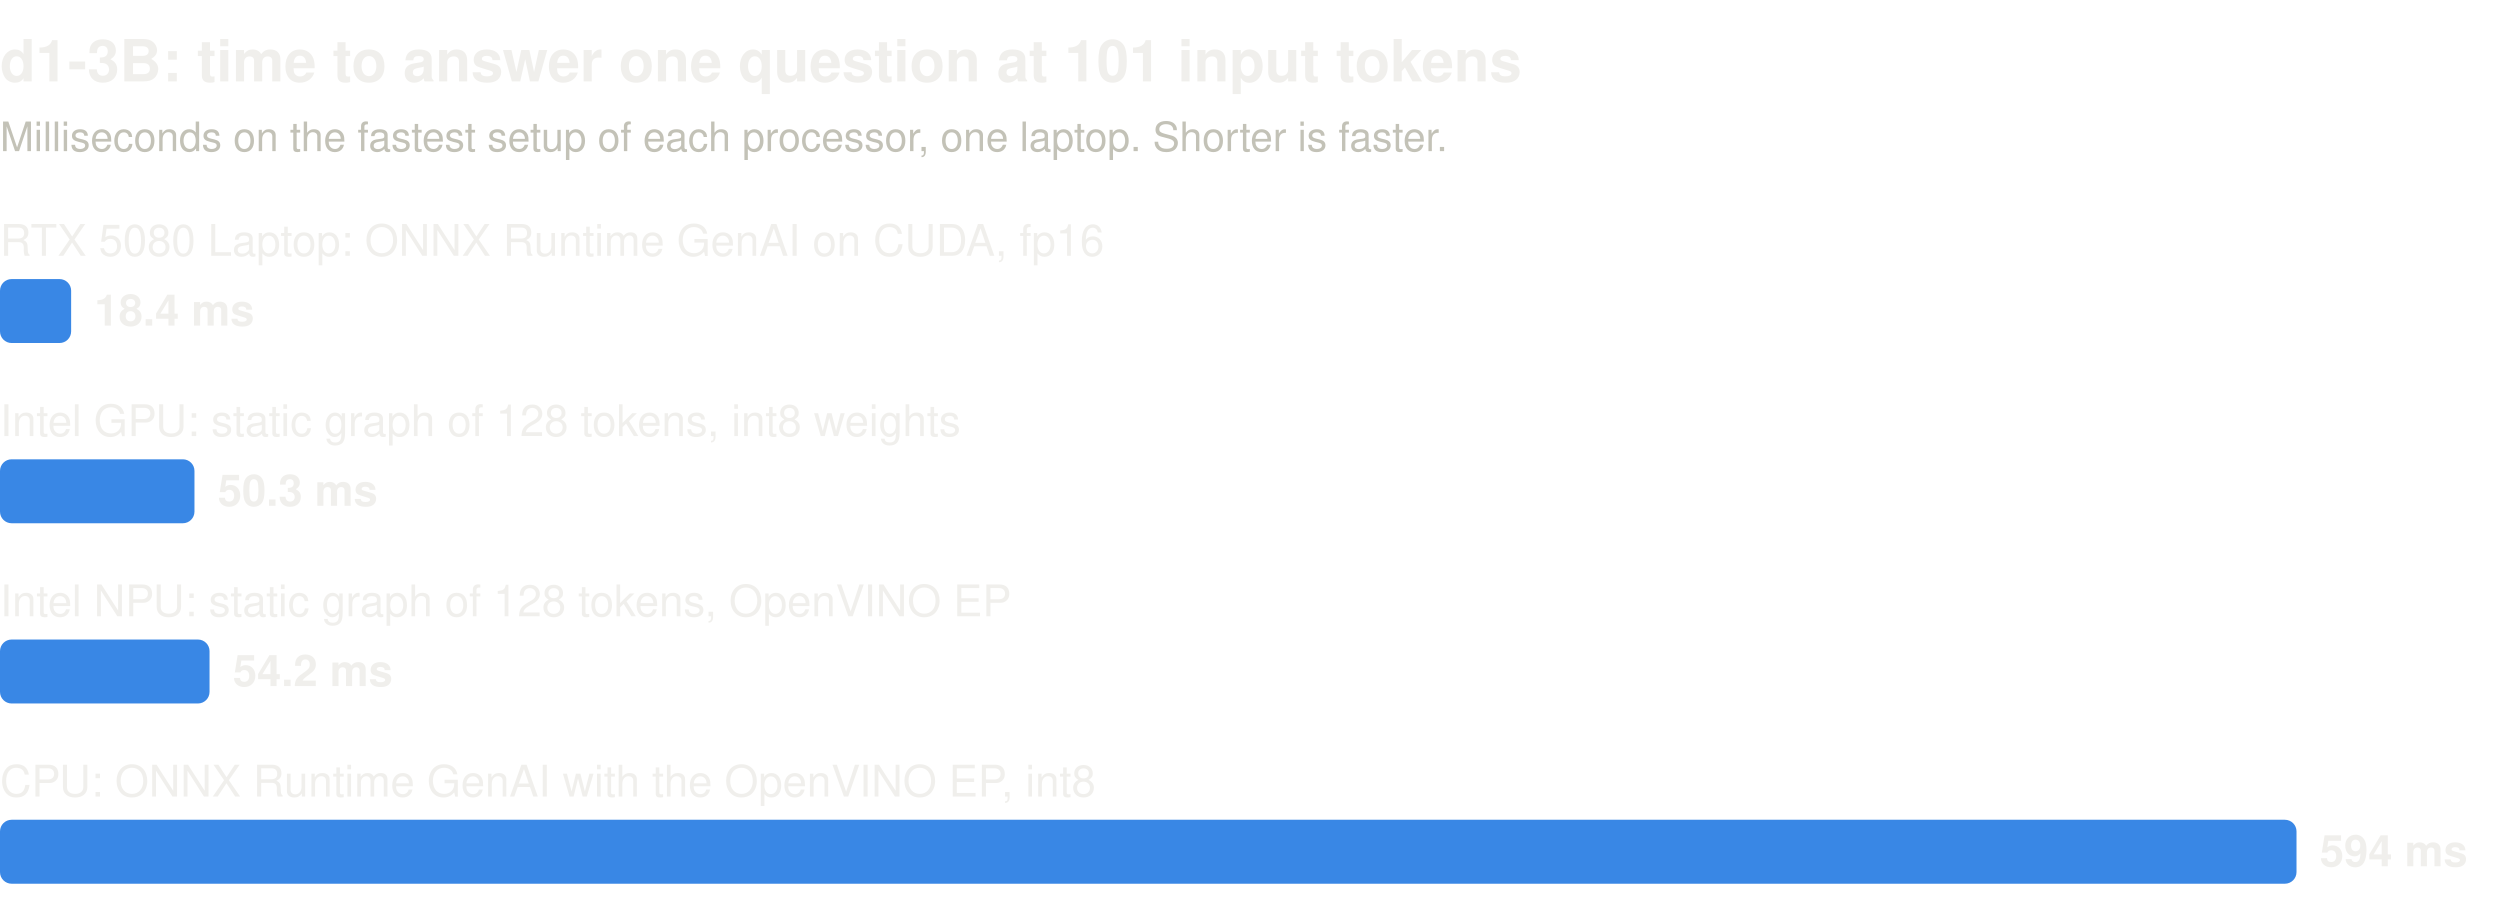
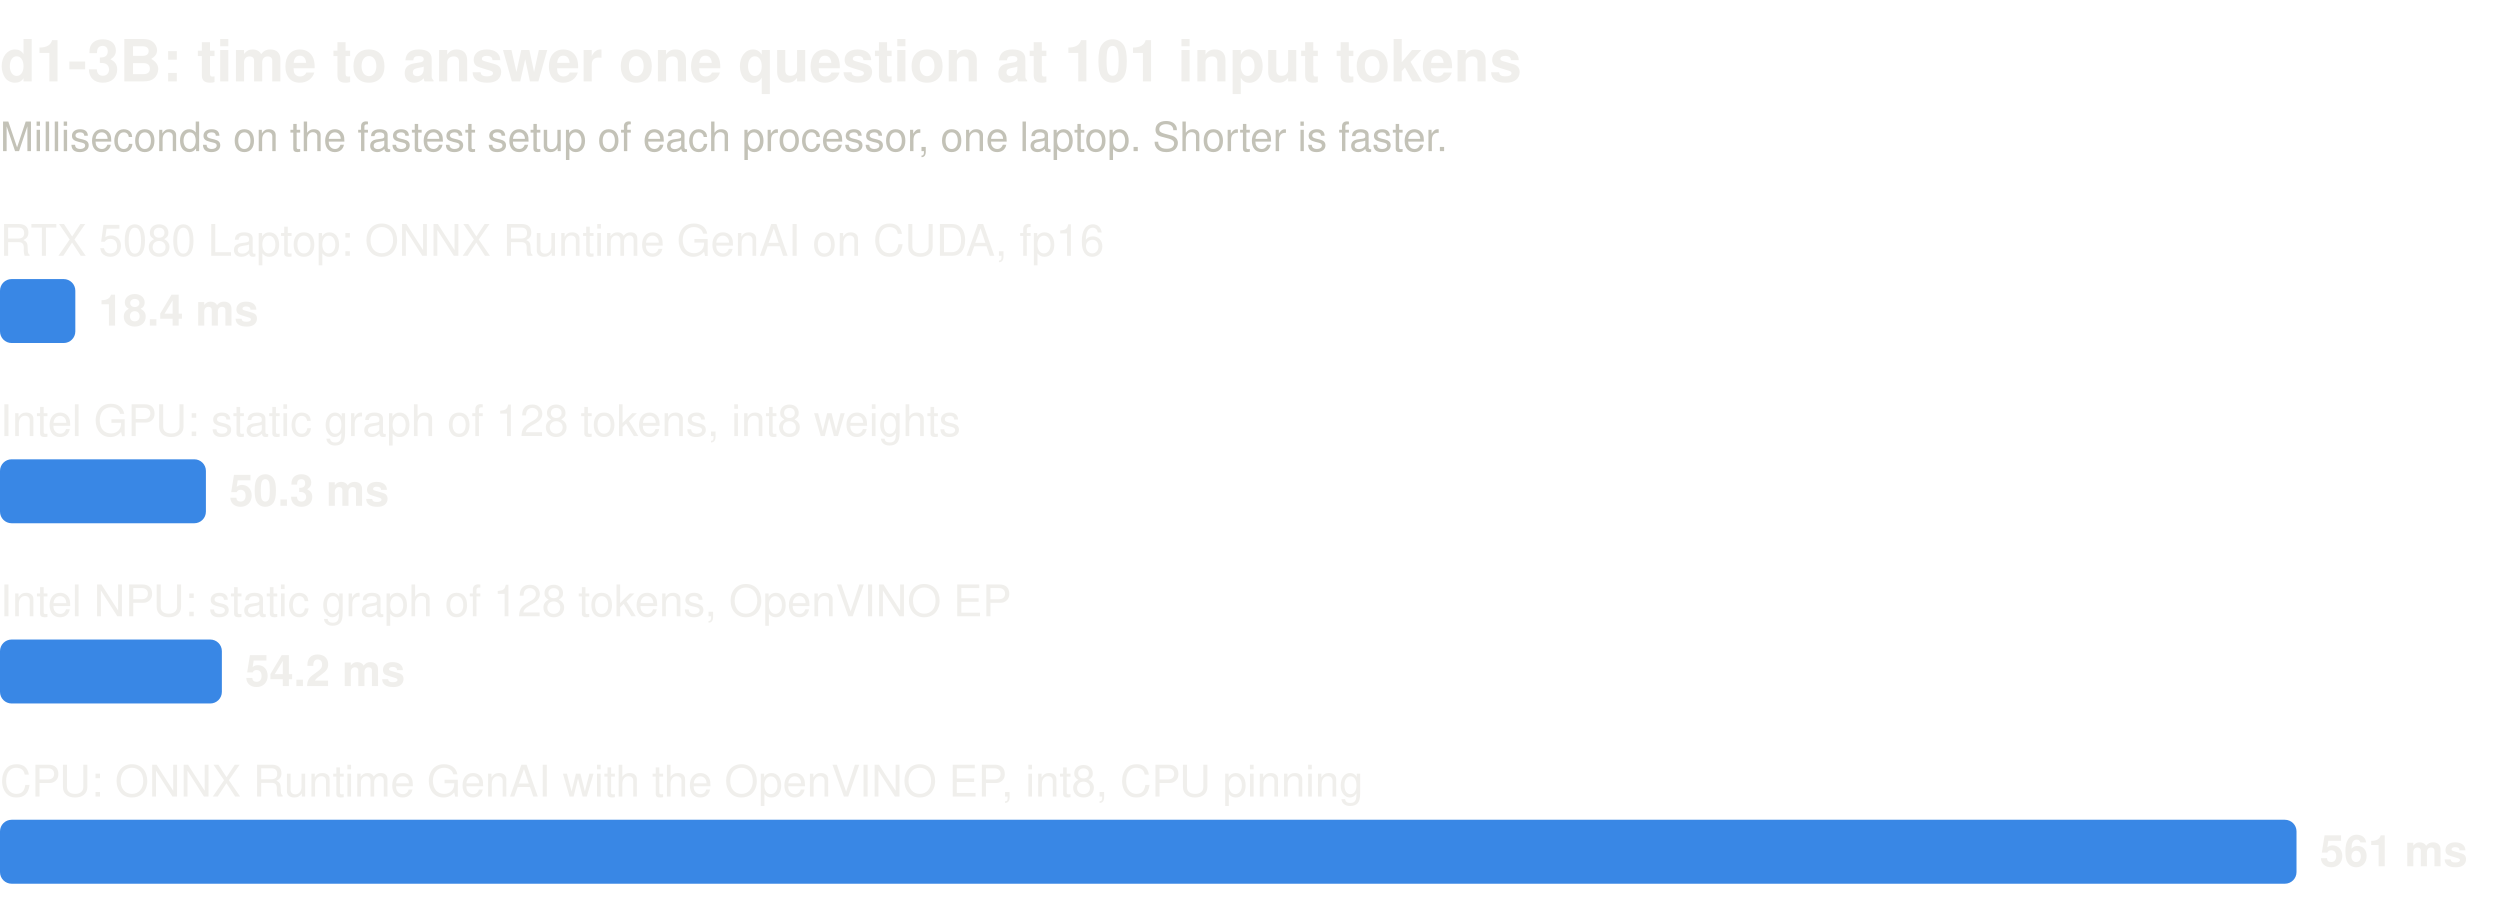
<svg xmlns="http://www.w3.org/2000/svg" viewBox="0 0 860 312" width="860" height="312" role="img" aria-labelledby="t d" font-family="-apple-system, BlinkMacSystemFont, 'Segoe UI', Helvetica, Arial, sans-serif">
  <text x="0" y="28" font-size="20" font-weight="600" fill="#f0efec">d1-3B: time to answer one question at 101 input tokens</text>
  <text x="0" y="52" font-size="14" font-weight="400" fill="#c3c2b7">Milliseconds on the fastest setup of each processor, one laptop. Shorter is faster.</text>
  <text x="0" y="88" font-size="15" font-weight="400" fill="#f0efec">RTX 5080 Laptop: ONNX Runtime GenAI on CUDA, fp16</text>
-   <rect x="0" y="96" width="24.471" height="22" rx="4" fill="#3987e5" />
-   <text x="32.471" y="112" font-size="15" font-weight="600" fill="#f0efec">18.4 ms</text>
+   <rect x="0" y="96" width="25.911" height="22" rx="4" fill="#3987e5" />
+   <text x="33.911" y="112" font-size="15" font-weight="600" fill="#f0efec">18.4 ms</text>
  <text x="0" y="150" font-size="15" font-weight="400" fill="#f0efec">Intel GPU: static graph of 128 tokens, int8 weights</text>
-   <rect x="0" y="158" width="66.897" height="22" rx="4" fill="#3987e5" />
-   <text x="74.897" y="174" font-size="15" font-weight="600" fill="#f0efec">50.3 ms</text>
+   <rect x="0" y="158" width="70.832" height="22" rx="4" fill="#3987e5" />
+   <text x="78.832" y="174" font-size="15" font-weight="600" fill="#f0efec">50.3 ms</text>
  <text x="0" y="212" font-size="15" font-weight="400" fill="#f0efec">Intel NPU: static graph of 128 tokens, OpenVINO EP</text>
-   <rect x="0" y="220" width="72.084" height="22" rx="4" fill="#3987e5" />
-   <text x="80.084" y="236" font-size="15" font-weight="600" fill="#f0efec">54.2 ms</text>
-   <text x="0" y="274" font-size="15" font-weight="400" fill="#f0efec">CPU: ONNX Runtime GenAI with the OpenVINO EP, int8</text>
+   <rect x="0" y="220" width="76.324" height="22" rx="4" fill="#3987e5" />
+   <text x="84.324" y="236" font-size="15" font-weight="600" fill="#f0efec">54.2 ms</text>
+   <text x="0" y="274" font-size="15" font-weight="400" fill="#f0efec">CPU: ONNX Runtime GenAI with the OpenVINO EP, int8, CPU pinning</text>
  <rect x="0" y="282" width="790" height="22" rx="4" fill="#3987e5" />
-   <text x="798" y="298" font-size="15" font-weight="600" fill="#f0efec">594 ms</text>
+   <text x="798" y="298" font-size="15" font-weight="600" fill="#f0efec">561 ms</text>
</svg>
